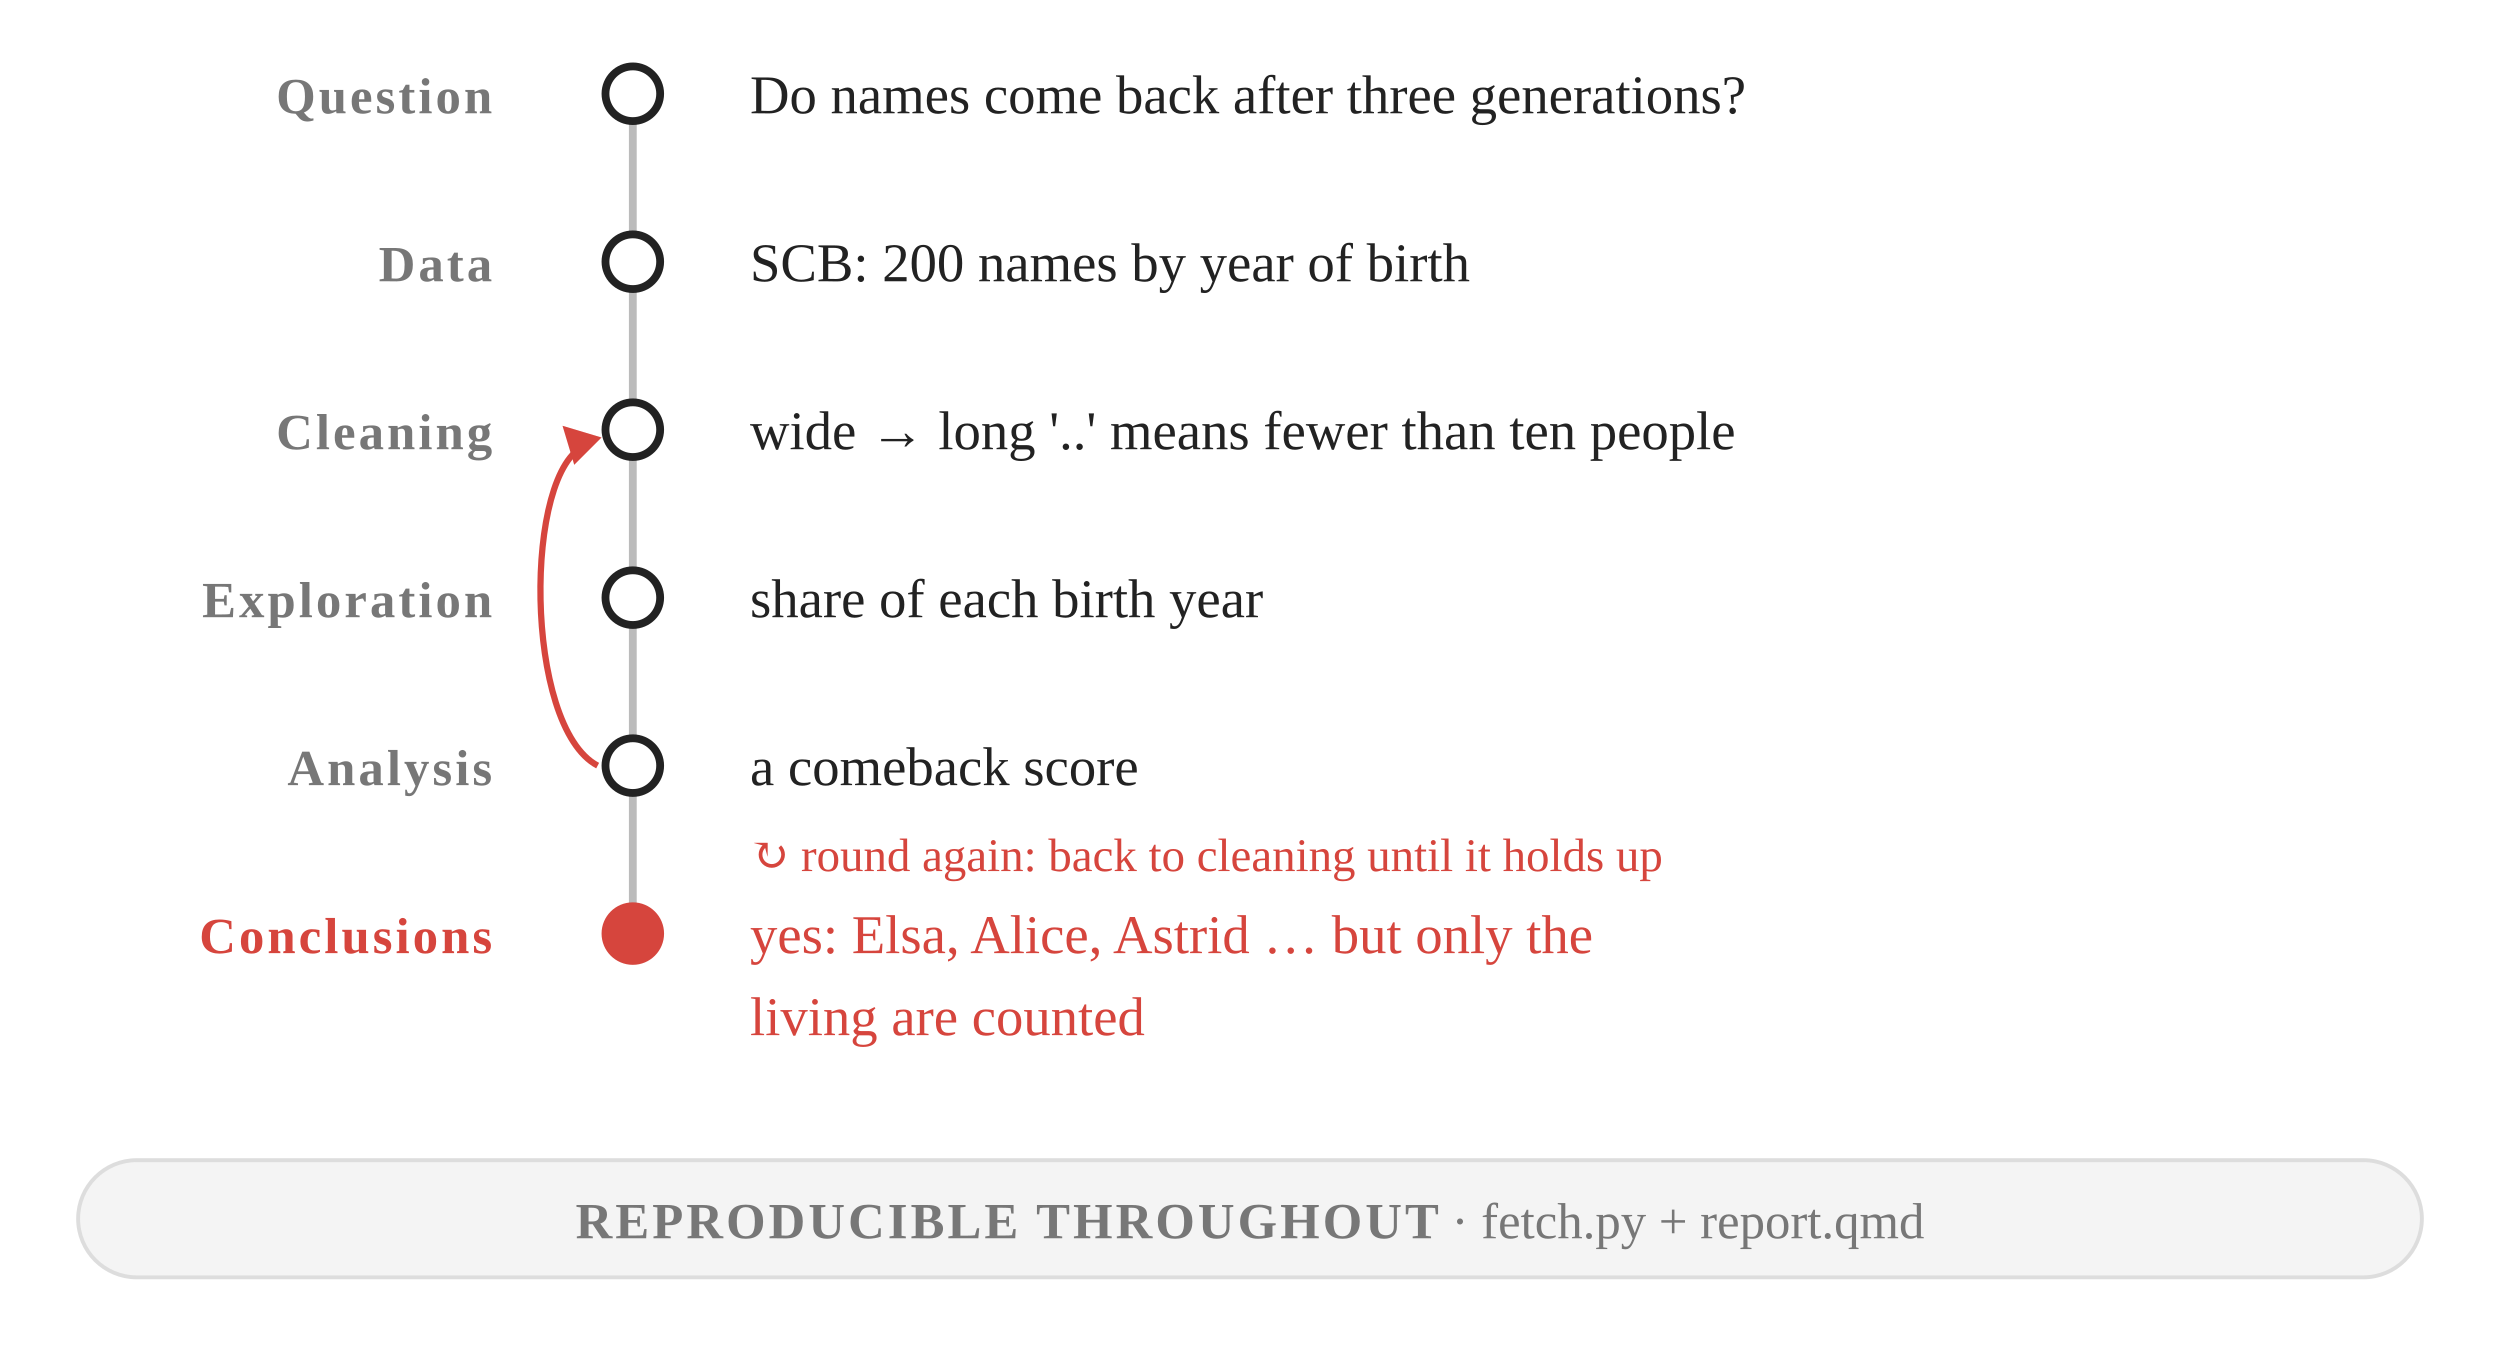
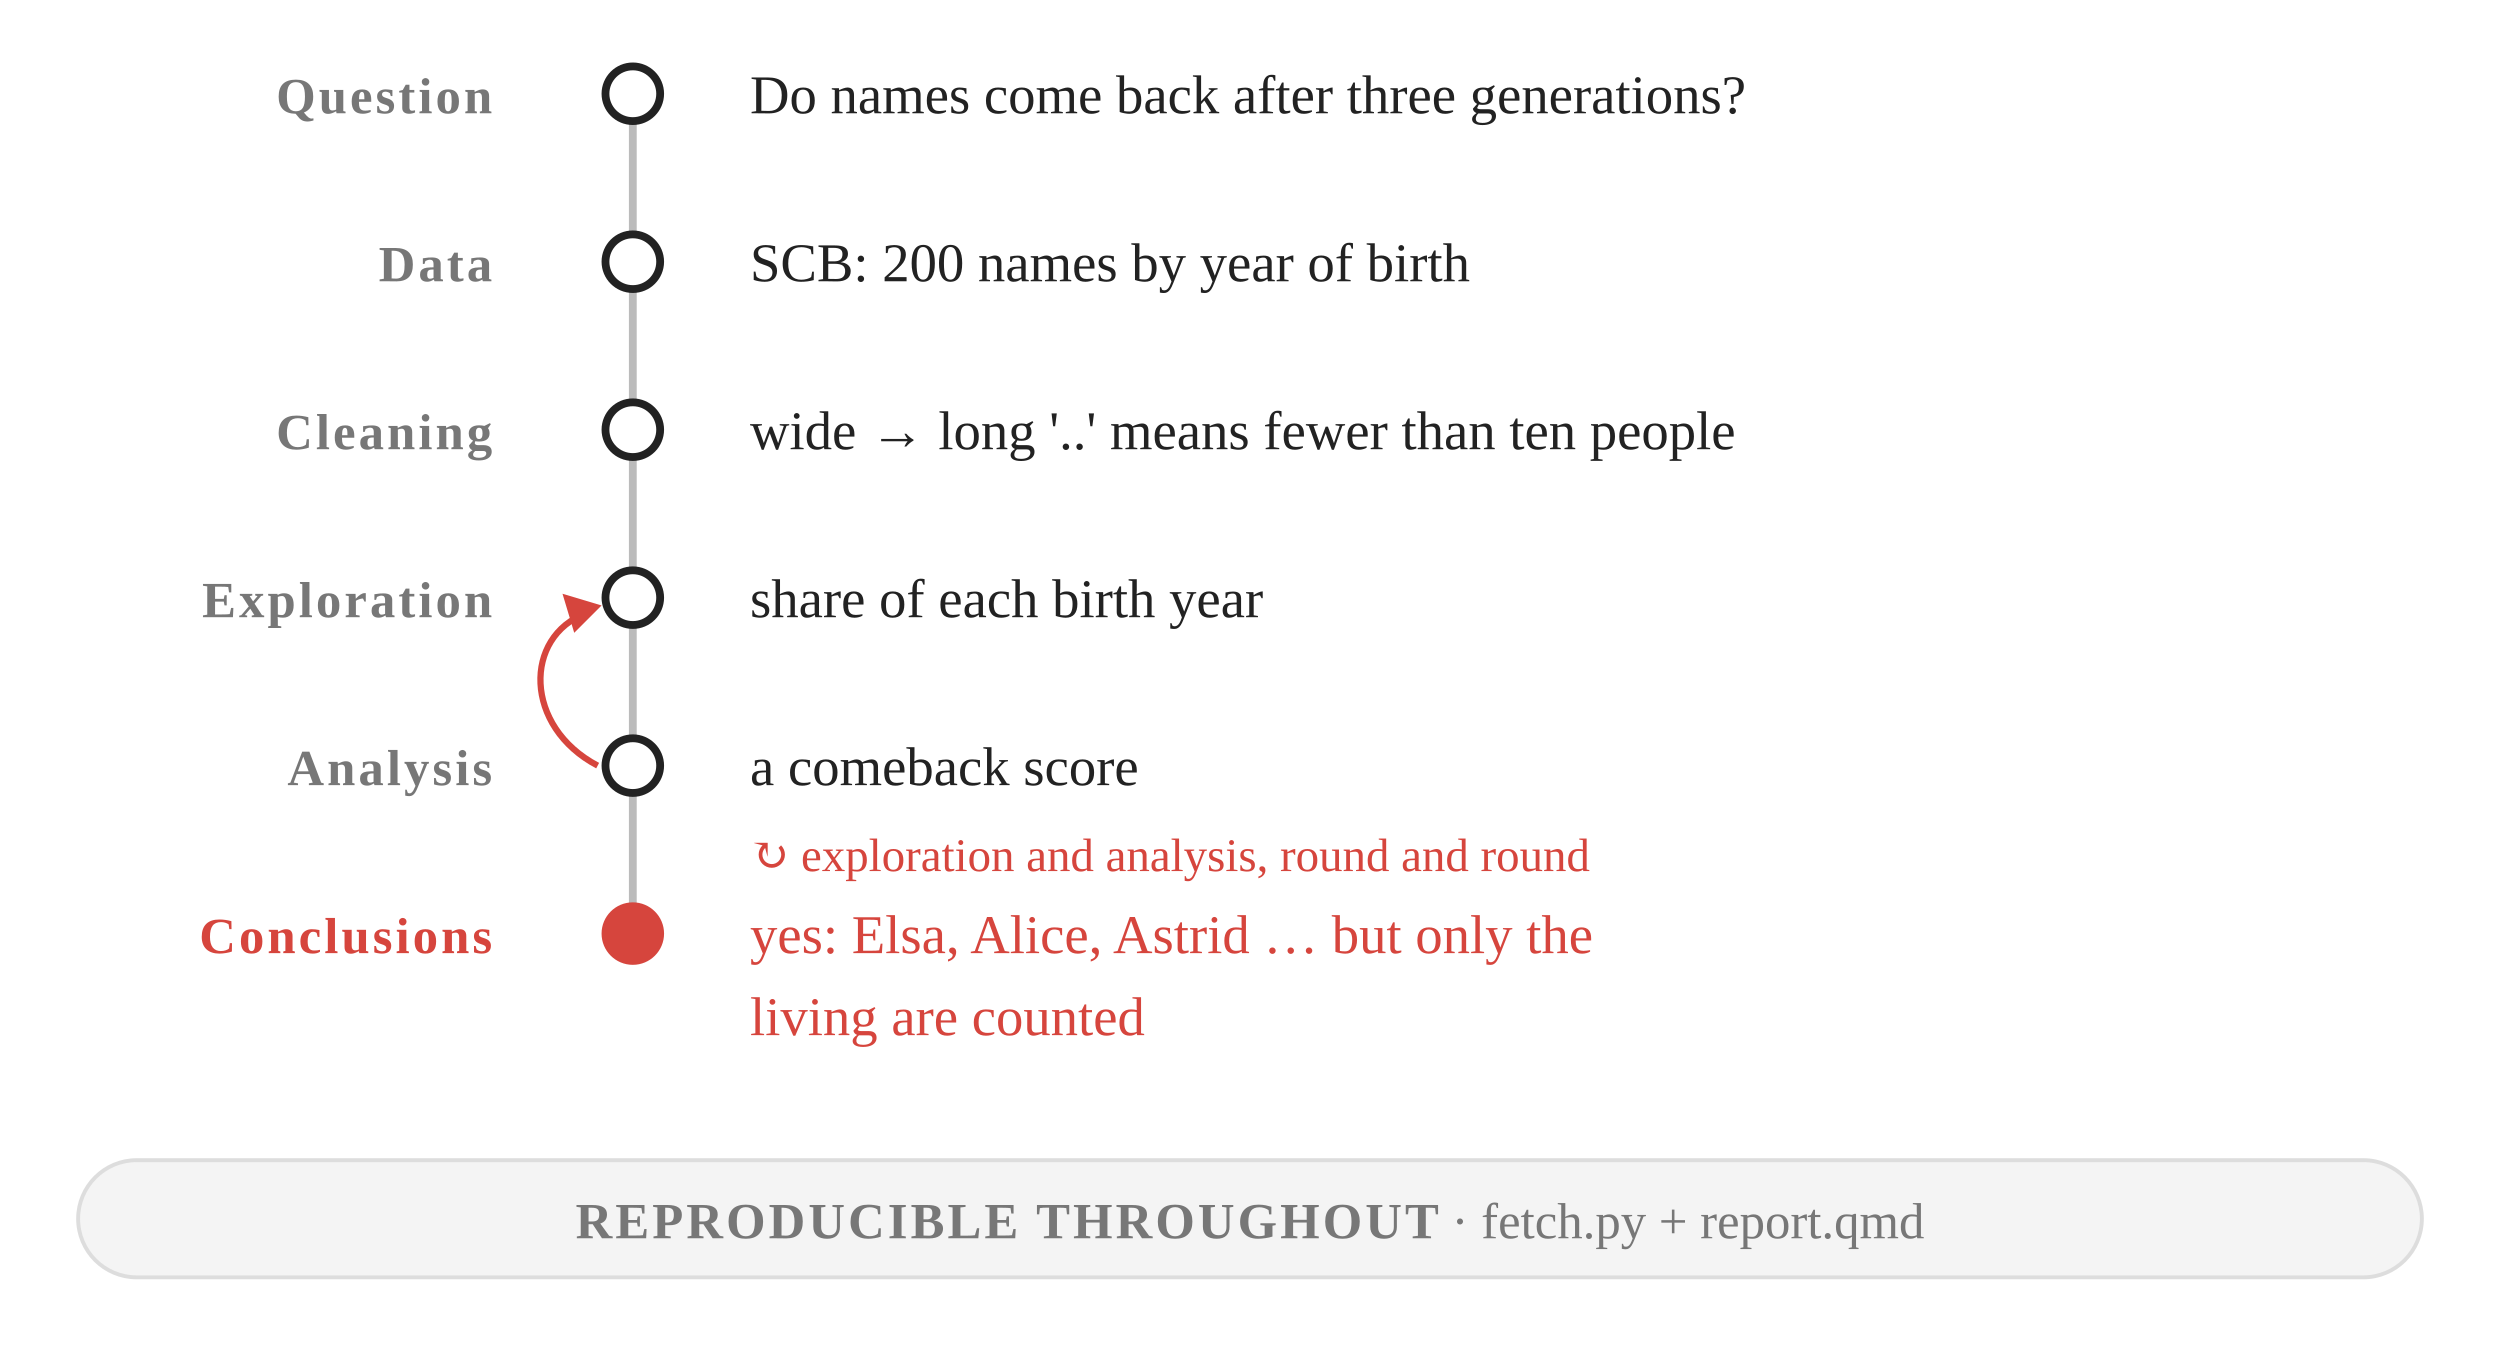
<svg xmlns="http://www.w3.org/2000/svg" class="lc lc-tall" viewBox="0 0 640 347" role="img">
  <style>
.lc text{font-family:var(--font-sans,'IBM Plex Sans',system-ui,sans-serif);fill:var(--c-text,#222)}
.lc .step{font-size:13px;font-weight:600;letter-spacing:.06em;text-transform:uppercase;fill:var(--c-muted,#777)}
.lc .note{font-size:14px}
.lc .src{font-size:13px;fill:var(--c-muted,#777)}
.lc text.hot{fill:var(--c-accent,#d6453d)}
.lc .line{stroke:var(--c-faint,#bbb);stroke-width:2;fill:none}
.lc .node{fill:var(--c-bg,#fff);stroke:var(--c-text,#222);stroke-width:2}
.lc .node.hot{fill:var(--c-accent,#d6453d);stroke:var(--c-accent,#d6453d)}
.lc .dot{fill:var(--c-text,#222)}
.lc .band{fill:var(--c-tint,#f4f4f4);stroke:var(--c-line,#ddd)}
.lc .bandtext{font-size:13px;fill:var(--c-muted,#777)}
.lc .bandtext tspan.head{font-weight:600;letter-spacing:.06em}
.lc .loop{stroke:var(--c-accent,#d6453d);stroke-width:1.6;fill:none}
.lc .looptip{fill:var(--c-accent,#d6453d)}
.lc text.loopnote{font-size:12px;fill:var(--c-accent,#d6453d)}
</style>
  <path class="line" d="M162,24 V239" />
  <text class="step" x="126" y="29" text-anchor="end">Question</text>
  <circle class="node" cx="162" cy="24" r="7" />
  <text class="note" x="192" y="29">Do names come back after three generations?</text>
  <text class="step" x="126" y="72" text-anchor="end">Data</text>
  <circle class="node" cx="162" cy="67" r="7" />
  <text class="note" x="192" y="72">SCB: 200 names by year of birth</text>
  <text class="step" x="126" y="115" text-anchor="end">Cleaning</text>
  <circle class="node" cx="162" cy="110" r="7" />
  <text class="note" x="192" y="115">wide → long '..' means fewer than ten people</text>
  <text class="step" x="126" y="158" text-anchor="end">Exploration</text>
  <circle class="node" cx="162" cy="153" r="7" />
  <text class="note" x="192" y="158">share of each birth year</text>
  <text class="step" x="126" y="201" text-anchor="end">Analysis</text>
  <circle class="node" cx="162" cy="196" r="7" />
  <text class="note" x="192" y="201">a comeback score</text>
  <text class="step hot" x="126" y="244" text-anchor="end">Conclusions</text>
  <circle class="node hot" cx="162" cy="239" r="7" />
  <text class="note hot" x="192" y="244">yes: Elsa, Alice, Astrid … but only the</text>
  <text class="note hot" x="192" y="265">living are counted</text>
-   <path class="loop" d="M153,196 C134,186 134,120 150,114" />
-   <path class="looptip" d="M154,112 L144,109 L147,119 Z" />
-   <text class="loopnote" x="192" y="223">↻ round again: back to cleaning until it holds up</text>
+   <path class="loop" d="M153,196 C134,186 134,163 150,157" />
+   <path class="looptip" d="M154,155 L144,152 L147,162 Z" />
+   <text class="loopnote" x="192" y="223">↻ exploration and analysis, round and round</text>
  <rect class="band" x="20" y="297" width="600" height="30" rx="15" />
  <text class="bandtext" x="320.0" y="317" text-anchor="middle">
    <tspan class="head">REPRODUCIBLE THROUGHOUT</tspan>  ·  fetch.py + report.qmd</text>
</svg>
